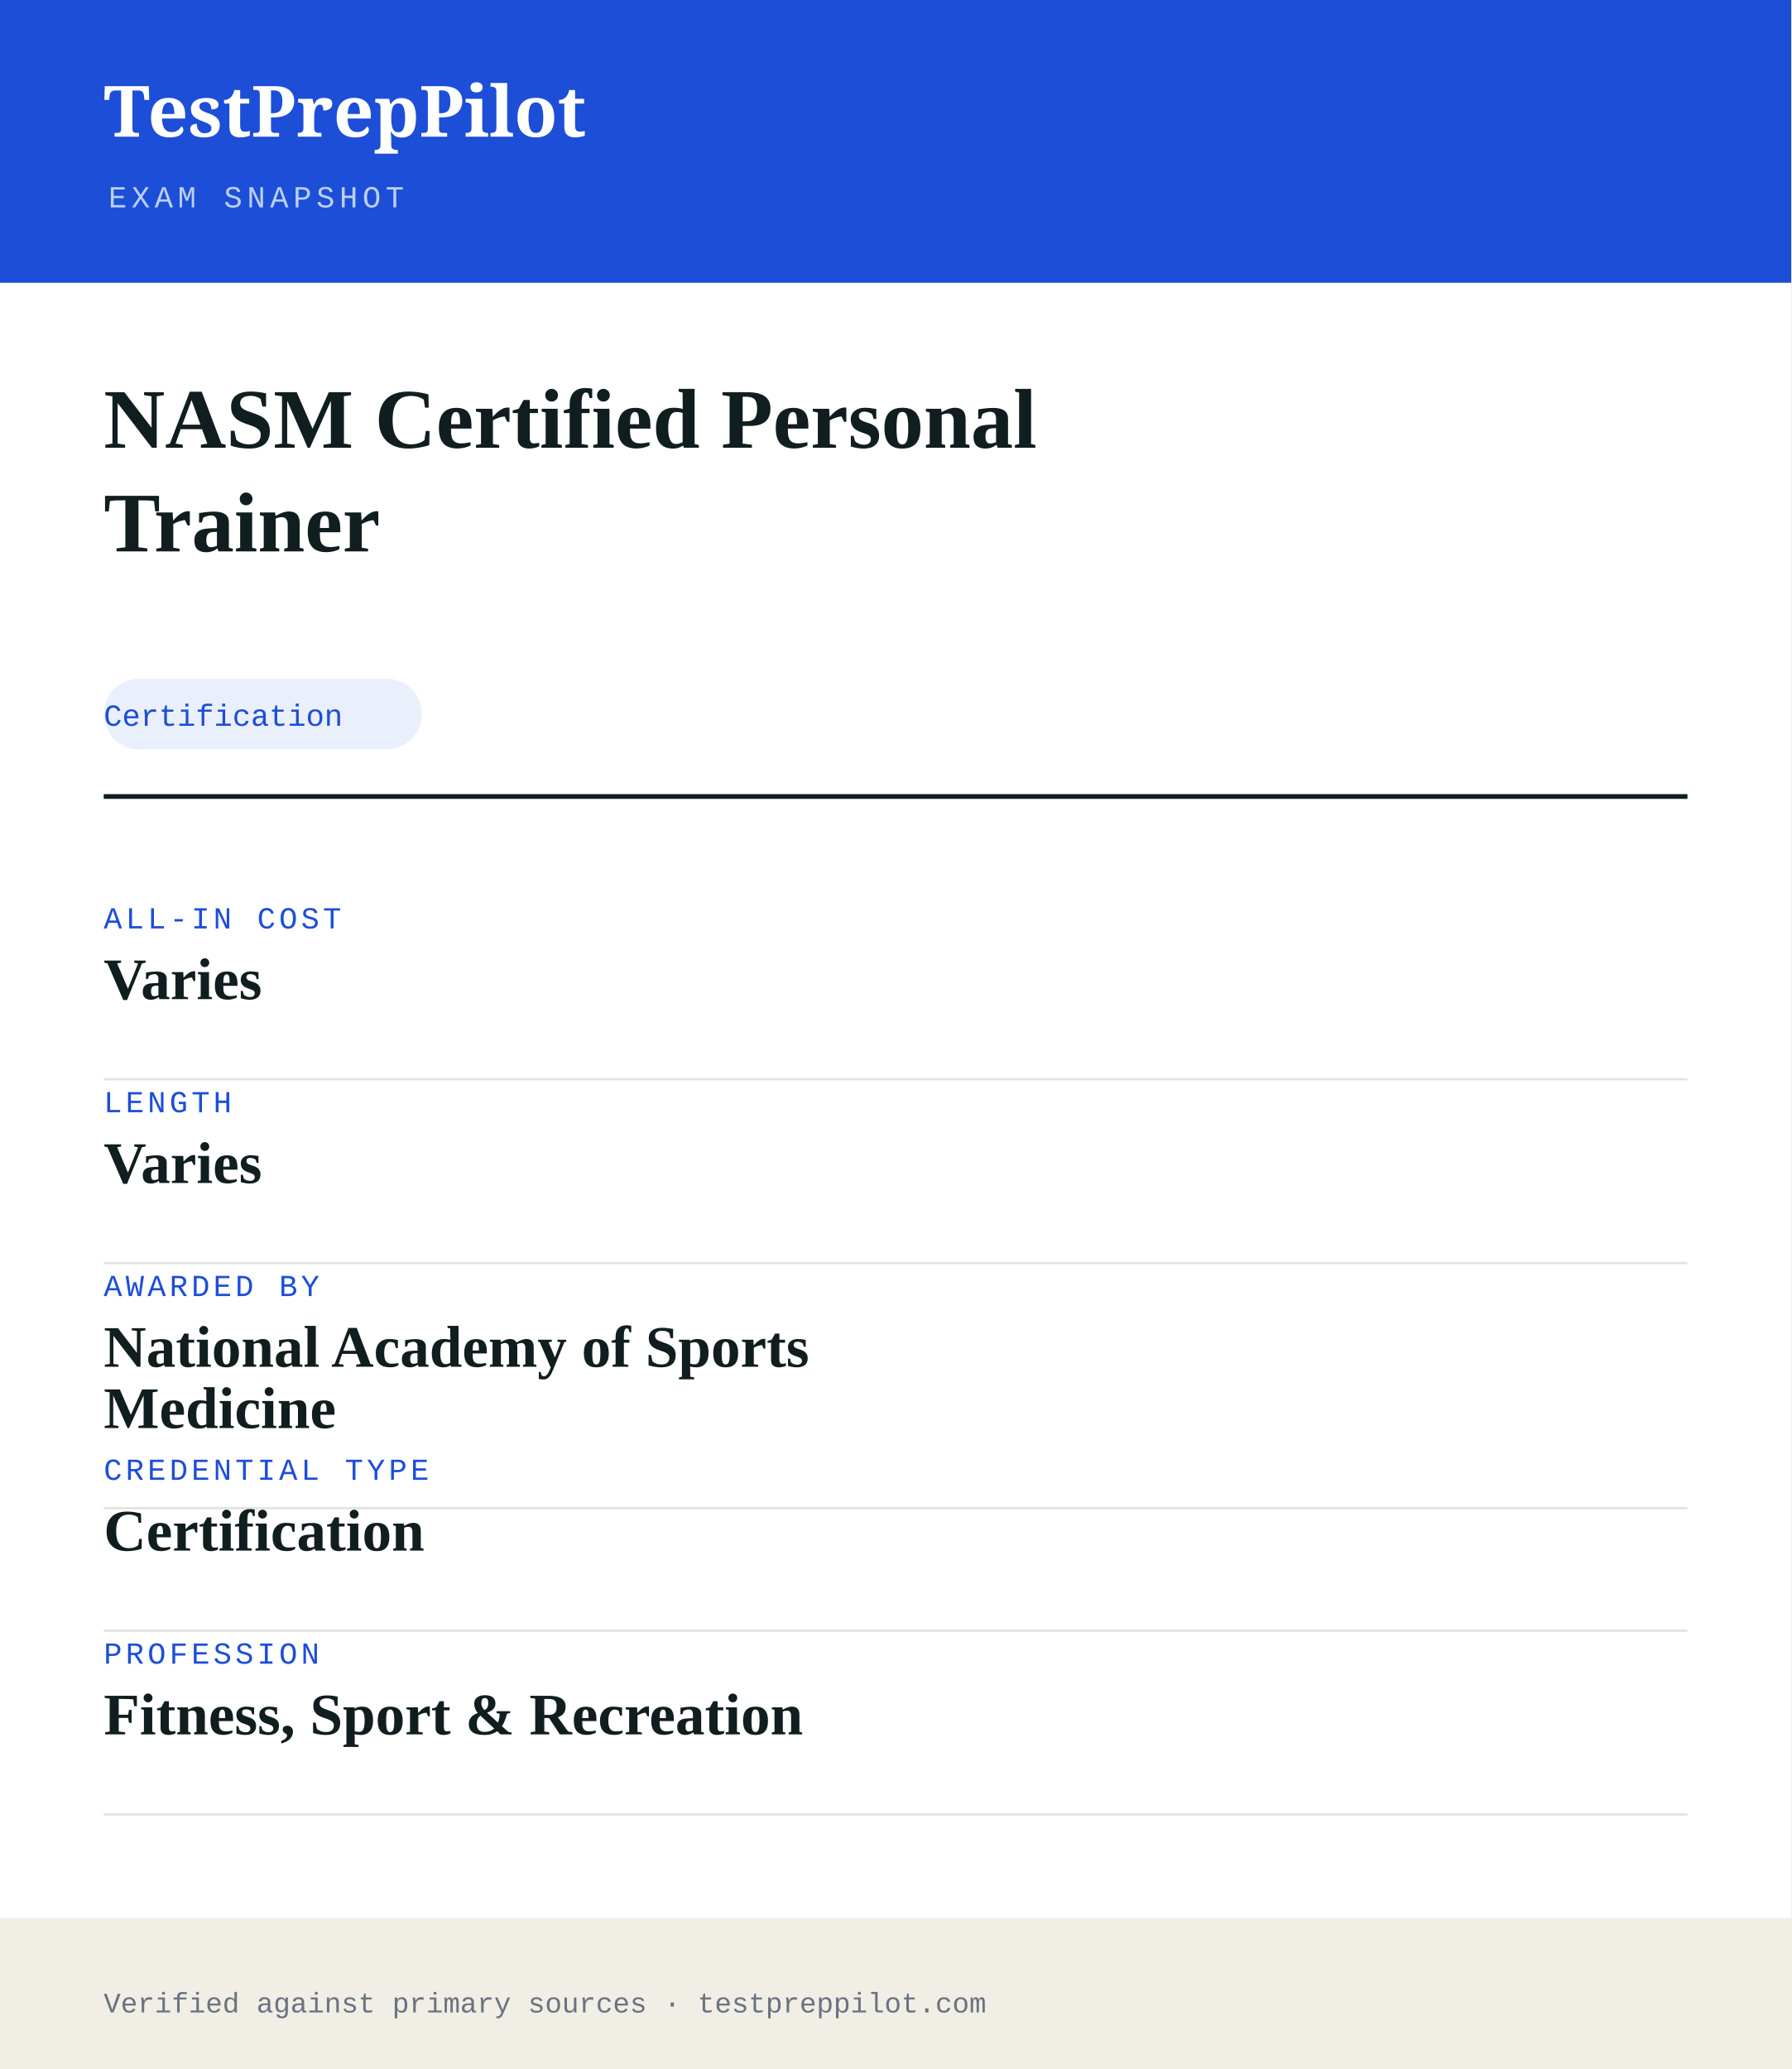
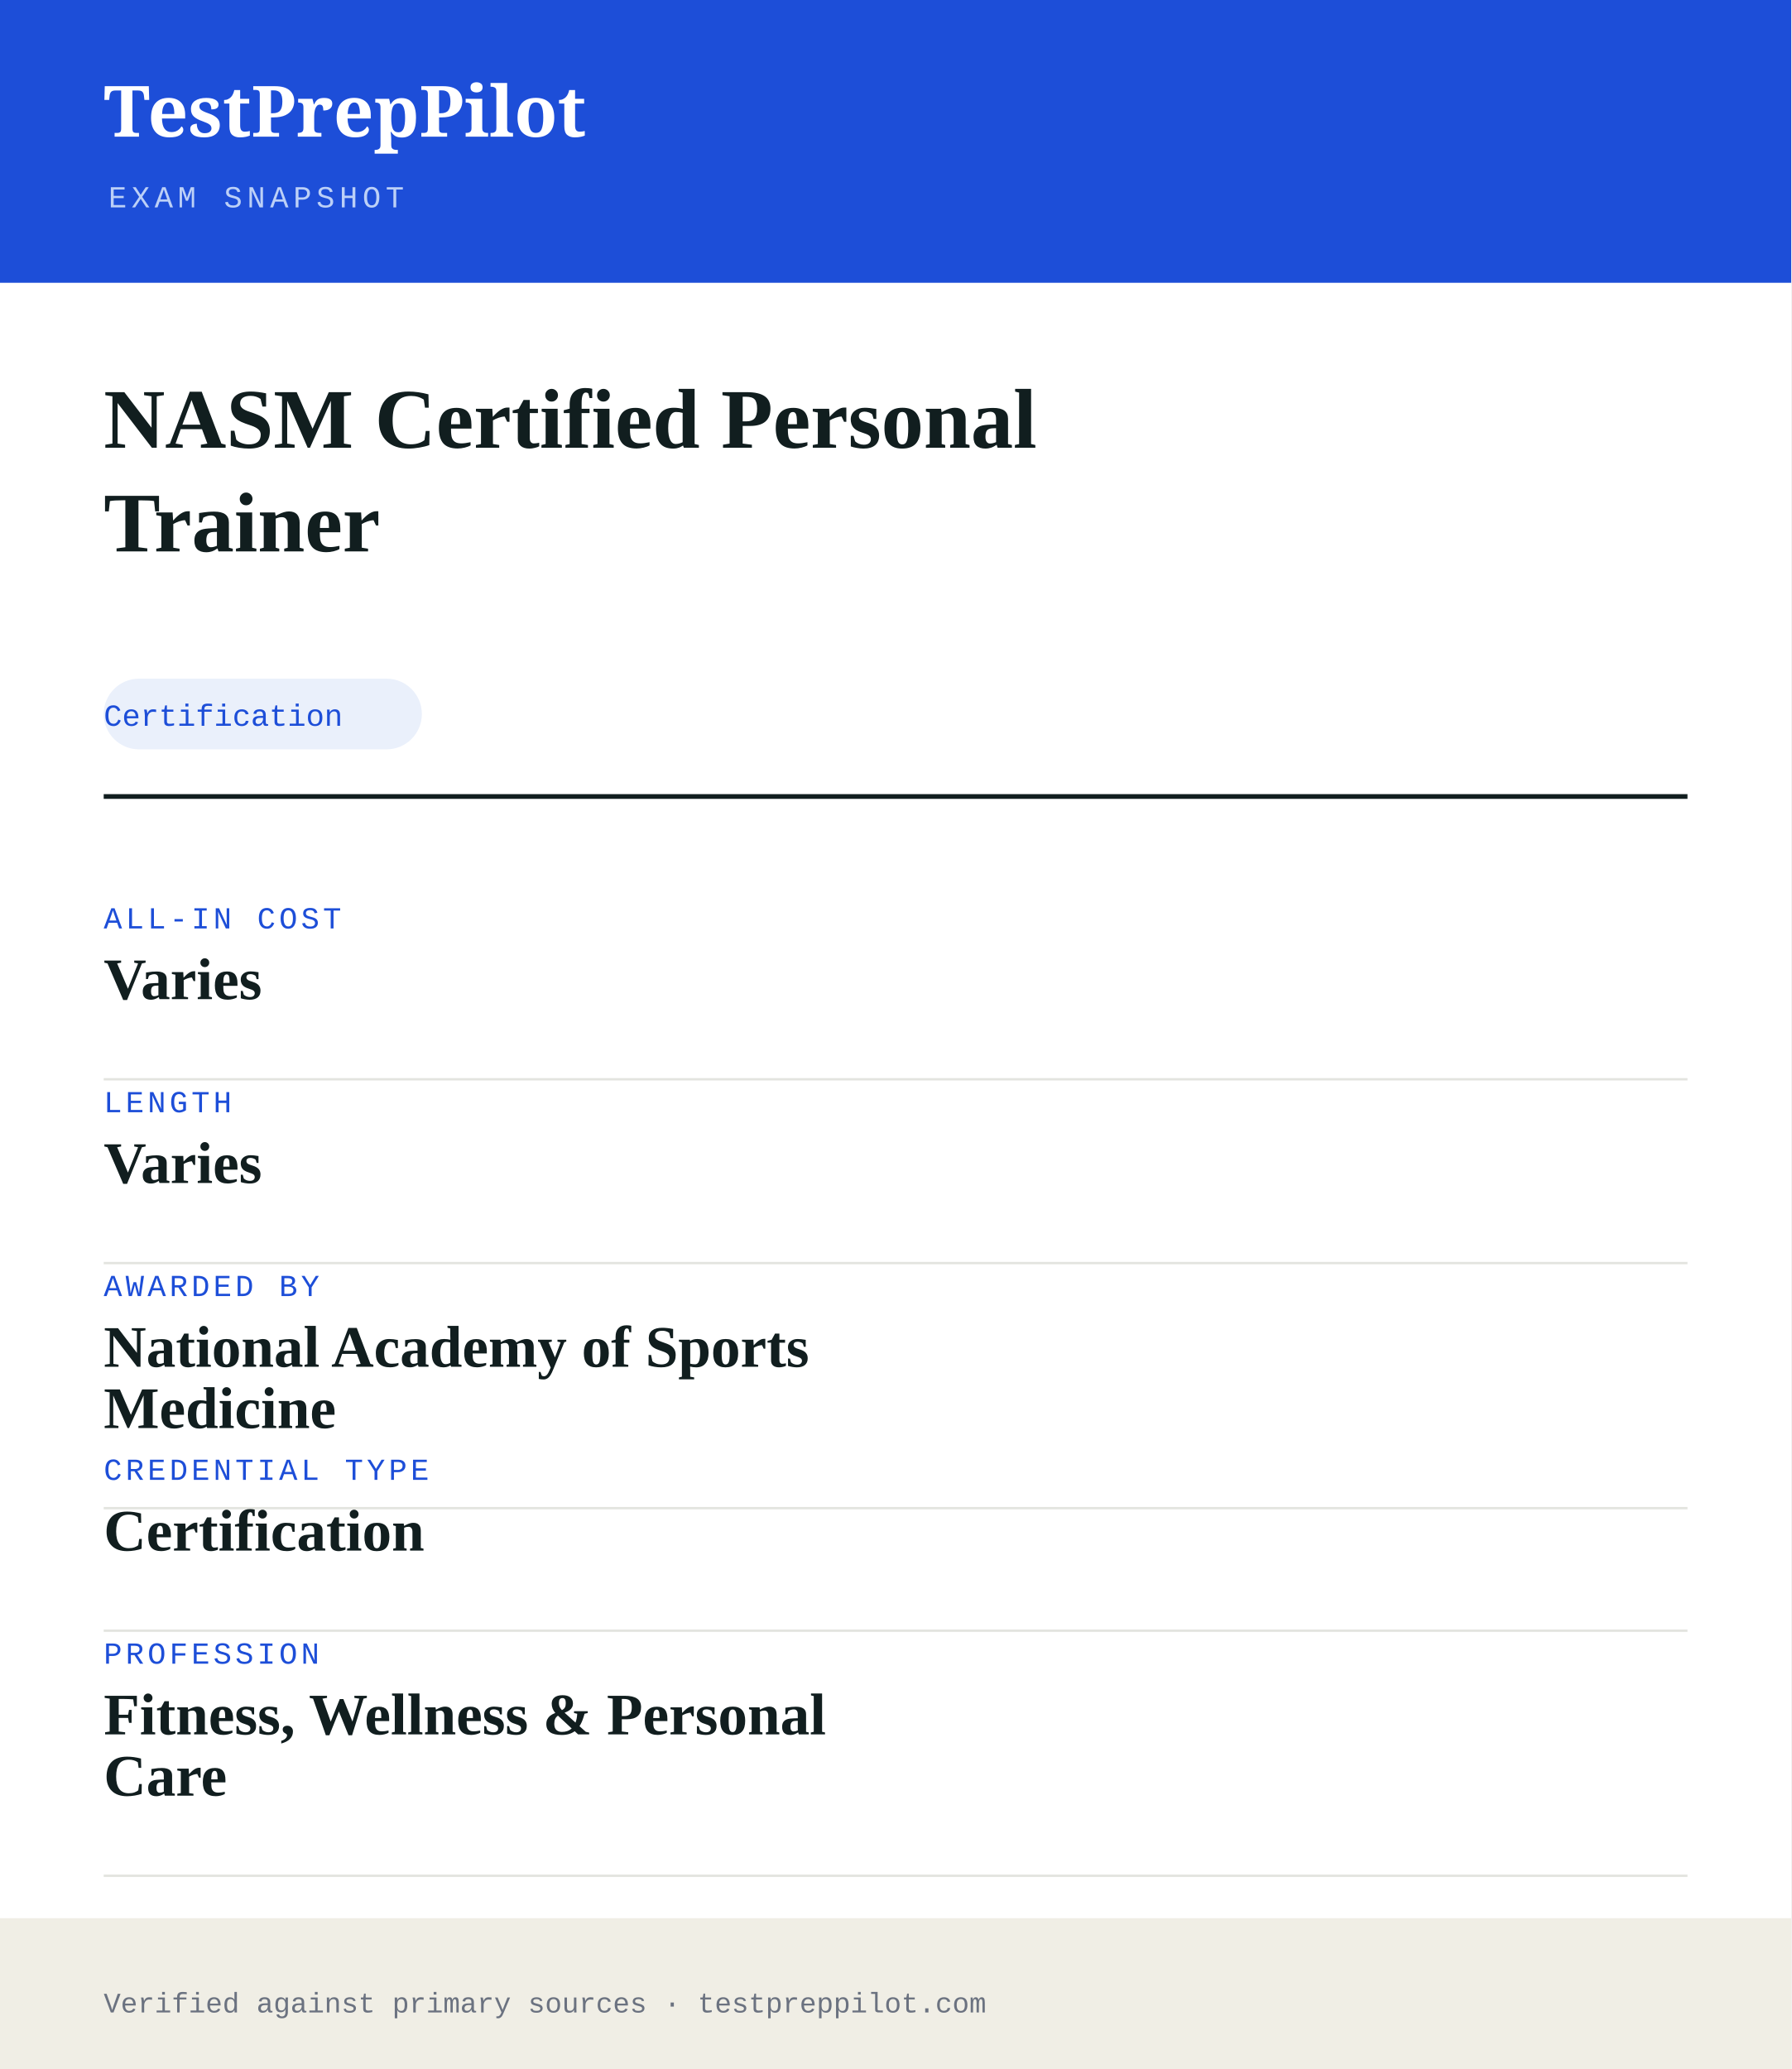
<svg xmlns="http://www.w3.org/2000/svg" width="760" height="878" viewBox="0 0 760 878" role="img" aria-label="NASM Certified Personal Trainer — quick facts">
  <rect width="760" height="878" fill="#ffffff" />
  <rect width="760" height="120" fill="#1d4ed8" />
  <text x="44" y="58" font-family="Georgia, serif" font-size="30" font-weight="700" fill="#ffffff">TestPrepPilot</text>
  <text x="46" y="88" font-family="'Courier New', monospace" font-size="13" letter-spacing="2" fill="#bcd0f7">EXAM SNAPSHOT</text>
  <text x="44" y="190" font-family="Georgia, 'Times New Roman', serif" font-size="36" font-weight="700" fill="#111e1f">NASM Certified Personal</text>
  <text x="44" y="234" font-family="Georgia, 'Times New Roman', serif" font-size="36" font-weight="700" fill="#111e1f">Trainer</text>
  <rect x="44" y="288" width="135" height="30" rx="15" fill="#eaf0fb" />
  <text x="44" y="308" font-family="'Courier New', monospace" font-size="13" fill="#1d4ed8">Certification</text>
  <line x1="44" y1="338" x2="716" y2="338" stroke="#111e1f" stroke-width="2" />
  <text x="44" y="394" font-family="'Courier New', monospace" font-size="13" letter-spacing="1.5" fill="#1d4ed8">ALL-IN COST</text>
  <text x="44" y="424" font-family="Georgia, 'Times New Roman', serif" font-size="25" font-weight="700" fill="#111e1f">Varies</text>
  <line x1="44" y1="458" x2="716" y2="458" stroke="#e3e4df" stroke-width="1" />
  <text x="44" y="472" font-family="'Courier New', monospace" font-size="13" letter-spacing="1.5" fill="#1d4ed8">LENGTH</text>
  <text x="44" y="502" font-family="Georgia, 'Times New Roman', serif" font-size="25" font-weight="700" fill="#111e1f">Varies</text>
  <line x1="44" y1="536" x2="716" y2="536" stroke="#e3e4df" stroke-width="1" />
  <text x="44" y="550" font-family="'Courier New', monospace" font-size="13" letter-spacing="1.5" fill="#1d4ed8">AWARDED BY</text>
  <text x="44" y="580" font-family="Georgia, 'Times New Roman', serif" font-size="25" font-weight="700" fill="#111e1f">National Academy of Sports</text>
  <text x="44" y="606" font-family="Georgia, 'Times New Roman', serif" font-size="25" font-weight="700" fill="#111e1f">Medicine</text>
  <line x1="44" y1="640" x2="716" y2="640" stroke="#e3e4df" stroke-width="1" />
  <text x="44" y="628" font-family="'Courier New', monospace" font-size="13" letter-spacing="1.5" fill="#1d4ed8">CREDENTIAL TYPE</text>
  <text x="44" y="658" font-family="Georgia, 'Times New Roman', serif" font-size="25" font-weight="700" fill="#111e1f">Certification</text>
  <line x1="44" y1="692" x2="716" y2="692" stroke="#e3e4df" stroke-width="1" />
  <text x="44" y="706" font-family="'Courier New', monospace" font-size="13" letter-spacing="1.5" fill="#1d4ed8">PROFESSION</text>
-   <text x="44" y="736" font-family="Georgia, 'Times New Roman', serif" font-size="25" font-weight="700" fill="#111e1f">Fitness, Sport &amp; Recreation</text>
-   <line x1="44" y1="770" x2="716" y2="770" stroke="#e3e4df" stroke-width="1" />
+   <text x="44" y="736" font-family="Georgia, 'Times New Roman', serif" font-size="25" font-weight="700" fill="#111e1f">Fitness, Wellness &amp; Personal</text>
+   <text x="44" y="762" font-family="Georgia, 'Times New Roman', serif" font-size="25" font-weight="700" fill="#111e1f">Care</text>
+   <line x1="44" y1="796" x2="716" y2="796" stroke="#e3e4df" stroke-width="1" />
  <rect x="0" y="814" width="760" height="64" fill="#f0eee5" />
  <text x="44" y="854" font-family="'Courier New', monospace" font-size="12" fill="#6b7280">Verified against primary sources · testpreppilot.com</text>
</svg>
